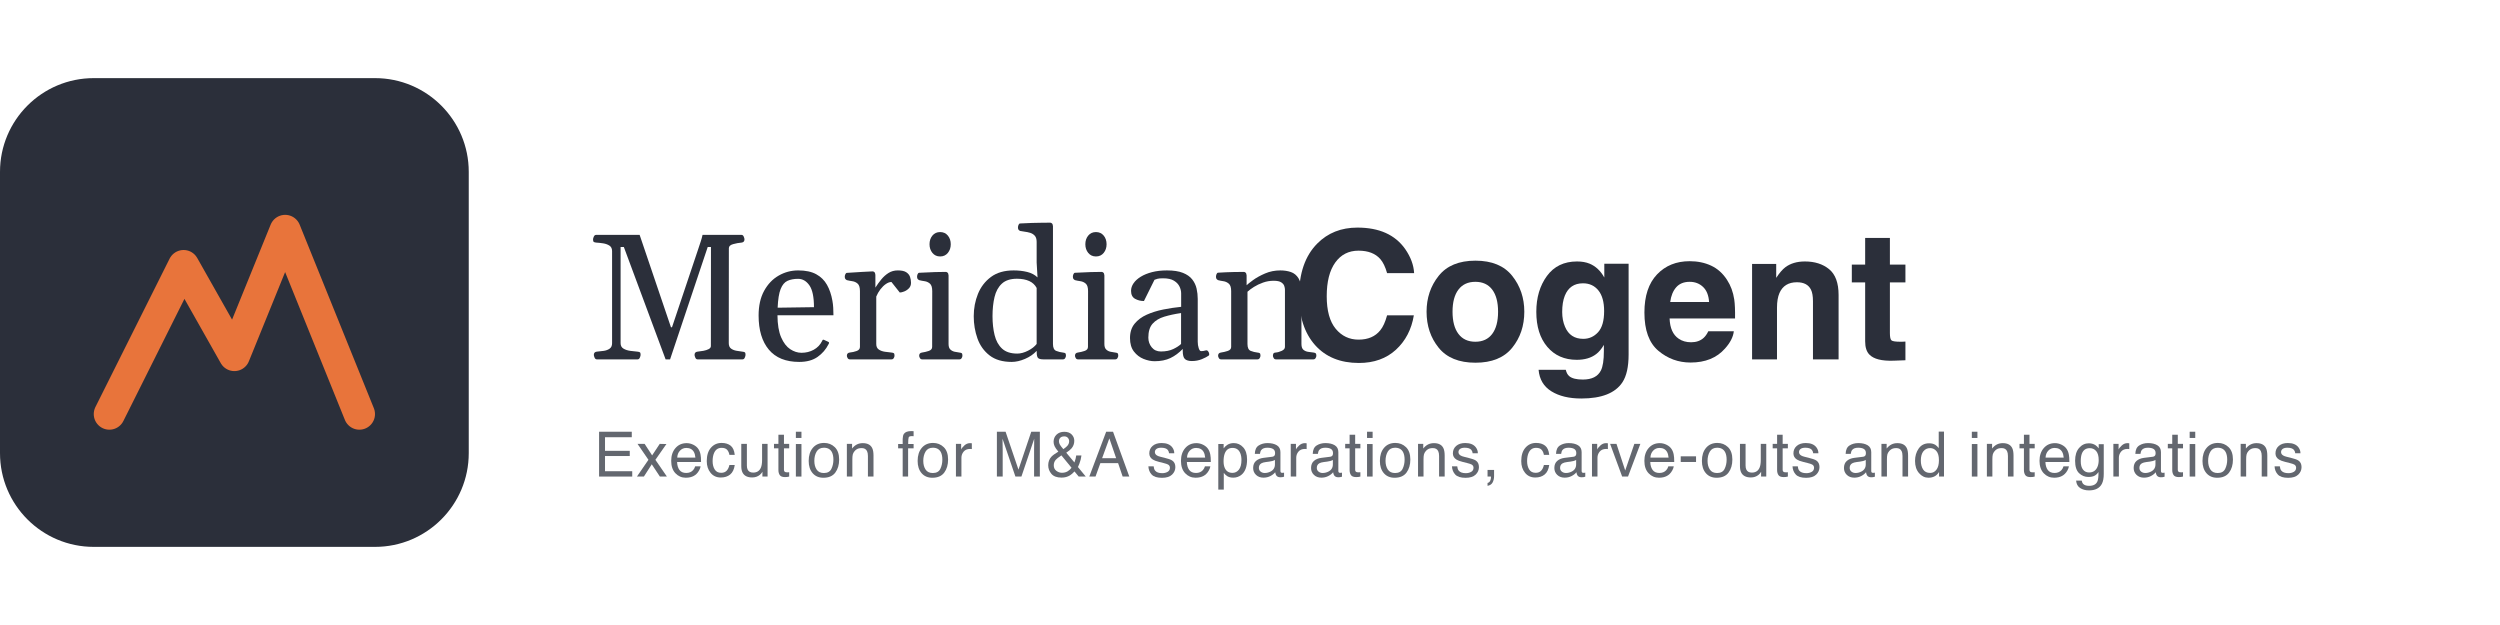
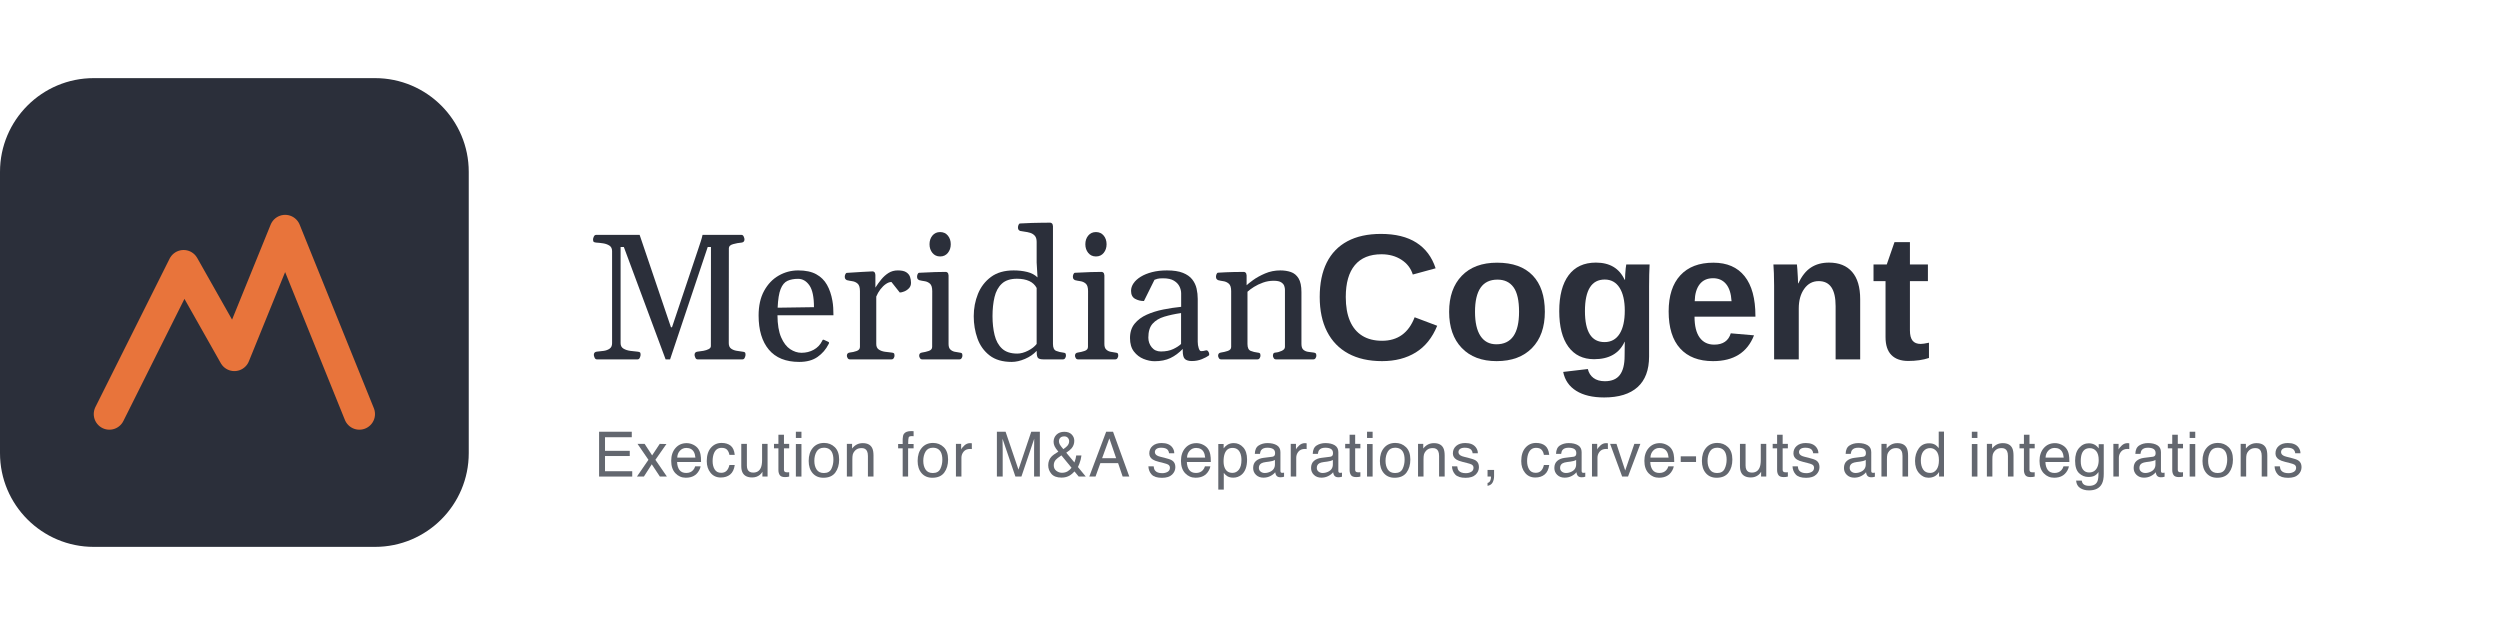
<svg xmlns="http://www.w3.org/2000/svg" width="640" height="160" viewBox="0 0 640 160" role="img" aria-label="MeridianCogent — Execution for M&amp;A separations, carve-outs and integrations">
  <rect x="0" y="20" width="120" height="120" rx="24" fill="#2B2F3A" />
  <path d="M 28 106 L 47 68 L 60 91 L 73 59 L 92 106" fill="none" stroke="#E8743B" stroke-width="8" stroke-linecap="round" stroke-linejoin="round" />
  <g fill="#2B2F3A" transform="translate(150 92) scale(0.02246094 -0.02246094)">
    <path transform="translate(0 0)" d="M124 0Q107 0 98.5 20Q90 40 90 51Q90 84 123 88Q163 91 203 97Q243 103 270.5 122.5Q298 142 298 184L298 1234Q298 1277 268 1296.5Q238 1316 196 1322.5Q154 1329 117 1331Q96 1333 88.5 1339.5Q81 1346 81 1368Q81 1379 89.5 1398.5Q98 1418 115 1419L612 1419L969 366L981 366L1276 1246Q1296 1306 1309 1345.5Q1322 1385 1329 1419L1773 1419Q1790 1419 1798.5 1399Q1807 1379 1807 1368Q1807 1335 1774 1331Q1726 1327 1677.5 1313.5Q1629 1300 1629 1267L1628 185Q1628 142 1654 123Q1680 104 1716.5 98Q1753 92 1783 88Q1804 86 1811.5 80Q1819 74 1819 51Q1819 40 1810.5 20Q1802 0 1785 0L1272 0Q1255 0 1246.5 20Q1238 40 1238 51Q1238 84 1271 88Q1303 91 1338.5 97.5Q1374 104 1399 117Q1424 130 1424 152L1425 1281L1388 1281L959 0L908 0L432 1281L395 1281L395 185Q395 142 428 122.5Q461 103 506 97Q551 91 587 88Q608 86 615.5 80Q623 74 623 51Q623 40 614.5 20Q606 0 589 0Z" />
    <path transform="translate(1899 0)" d="M532 -29Q303 -29 186 110.5Q69 250 69 500Q69 667 132 781.5Q195 896 298 955Q401 1014 520 1014Q646 1014 725.5 970.5Q805 927 848.5 849.5Q892 772 910 669Q917 631 919.5 589Q922 547 922 503L284 503Q285 345 326 251Q367 157 429.5 116Q492 75 558 75Q634 75 697 109.5Q760 144 792 208Q795 214 798 220Q801 226 811 224L861 201Q872 197 872 189Q872 185 870 180.5Q868 176 866 173Q822 85 741 28Q660 -29 532 -29ZM286 589L700 595Q700 769 648 843.5Q596 918 519 918Q448 918 398 895Q348 872 320 801.5Q292 731 286 589Z" />
    <path transform="translate(2889 0)" d="M119 0Q102 0 93.5 15Q85 30 85 41Q85 74 118 78Q159 82 196.5 95.5Q234 109 234 142L234 778Q234 840 208 863Q182 886 147 891Q112 896 85 903Q75 908 68 916Q61 924 61 943Q61 955 67.5 970Q74 985 85 986Q185 992 261 997Q337 1002 380 1003Q388 1003 398 995Q408 987 410 963L410 818Q441 867 477.5 911.5Q514 956 560 985Q606 1014 666 1014Q730 1014 762 993Q794 972 805 940Q816 908 816 873Q816 835 792.5 810.5Q769 786 738.5 774Q708 762 688 762L593 882Q563 882 529.5 859Q496 836 467 798Q438 760 420 716L420 175Q420 132 448.5 112.5Q477 93 517.5 87Q558 81 592 78Q613 76 620.5 70Q628 64 628 41Q628 30 619.5 15Q611 0 594 0Z" />
    <path transform="translate(3728 0)" d="M104 0Q87 0 78.5 15Q70 30 70 41Q70 74 103 78Q140 83 179 96Q218 109 218 142L219 778Q219 840 193 863Q167 886 132 891Q97 896 70 903Q60 908 53 916Q46 924 46 943Q46 955 52 970.5Q58 986 70 987Q170 993 251 995Q332 997 375 997Q383 997 393 989Q403 981 405 957L405 175Q405 132 425.5 112.5Q446 93 474.5 87Q503 81 527 78Q548 76 555.5 70Q563 64 563 41Q563 30 554.5 15Q546 0 529 0ZM309 1173Q254 1173 221 1213.5Q188 1254 188 1312Q188 1371 221 1411Q254 1451 309 1451Q364 1451 397 1411Q430 1371 430 1312Q430 1254 397 1213.5Q364 1173 309 1173Z" />
    <path transform="translate(4328 0)" d="M525 -29Q368 -29 272.5 45Q177 119 134.5 238Q92 357 92 492Q92 627 140 746Q188 865 288.5 939.5Q389 1014 547 1014Q629 1014 701 996.5Q773 979 819 934L809 1104L809 1339Q809 1386 787.5 1409.5Q766 1433 734.5 1442.5Q703 1452 671.5 1455.5Q640 1459 620 1464Q610 1469 603 1477Q596 1485 596 1504Q596 1516 602 1532Q608 1548 620 1549Q687 1553 755.5 1555Q824 1557 880.5 1557.5Q937 1558 965 1558Q973 1558 983 1550Q993 1542 995 1518L995 175Q995 111 1032.5 96.5Q1070 82 1107 78Q1128 76 1135.5 70Q1143 64 1143 41Q1143 30 1134.5 15Q1126 0 1109 0L885 0Q829 0 818.5 25Q808 50 809 97Q757 40 676.5 5.5Q596 -29 525 -29ZM588 66Q646 66 711 99Q776 132 809 176L809 814Q781 867 724 893Q667 919 584 919Q473 919 412.5 863Q352 807 329 710.5Q306 614 306 492Q306 373 330 276Q354 179 415 122.5Q476 66 588 66Z" />
    <path transform="translate(5504 0)" d="M104 0Q87 0 78.5 15Q70 30 70 41Q70 74 103 78Q140 83 179 96Q218 109 218 142L219 778Q219 840 193 863Q167 886 132 891Q97 896 70 903Q60 908 53 916Q46 924 46 943Q46 955 52 970.5Q58 986 70 987Q170 993 251 995Q332 997 375 997Q383 997 393 989Q403 981 405 957L405 175Q405 132 425.5 112.5Q446 93 474.5 87Q503 81 527 78Q548 76 555.5 70Q563 64 563 41Q563 30 554.5 15Q546 0 529 0ZM309 1173Q254 1173 221 1213.5Q188 1254 188 1312Q188 1371 221 1411Q254 1451 309 1451Q364 1451 397 1411Q430 1371 430 1312Q430 1254 397 1213.5Q364 1173 309 1173Z" />
    <path transform="translate(6104 0)" d="M97 243Q97 342 149.5 406.5Q202 471 288 509.5Q374 548 477 568.5Q580 589 680 599L680 753Q680 790 661.5 829.5Q643 869 598.5 896.5Q554 924 474 924Q431 924 410 918.5Q389 913 376 907L256 665Q200 665 154.5 690.5Q109 716 109 781Q109 826 137.5 867.5Q166 909 219.5 942Q273 975 348.5 994.5Q424 1014 518 1014Q631 1014 700.5 986Q770 958 806.5 911Q843 864 856 806.5Q869 749 869 689L869 201Q869 162 880 128Q891 94 907 94Q921 94 931.5 95.5Q942 97 960 102Q977 107 988.5 90.5Q1000 74 1000 59Q1000 48 994 43Q968 24 916 2.5Q864 -19 802 -19Q750 -19 724 3Q698 25 698 99L698 119Q633 51 557.5 15Q482 -21 377 -21Q317 -21 252 5Q187 31 142 89Q97 147 97 243ZM306 248Q306 185 344.5 137.5Q383 90 449 90Q532 90 590.5 118Q649 146 679 176L679 528Q571 512 487 486.5Q403 461 354.5 406.5Q306 352 306 248Z" />
    <path transform="translate(7136 0)" d="M103 0Q86 0 77.5 15Q69 30 69 41Q69 74 102 78Q139 83 178.5 96Q218 109 218 142L218 778Q218 840 191 863Q164 886 129 891Q94 896 69 903Q59 908 52 916Q45 924 45 943Q45 955 51 971Q57 987 69 988Q166 994 244.5 995.5Q323 997 364 997Q372 997 382 989Q392 981 394 957L394 845Q412 863 467.5 903.5Q523 944 604 979Q685 1014 779 1014Q844 1014 898.5 995.5Q953 977 986 923.5Q1019 870 1019 766L1019 175Q1019 127 1043 108Q1067 89 1099 85.5Q1131 82 1156 78Q1173 76 1181 69.5Q1189 63 1189 41Q1189 30 1180.5 15Q1172 0 1155 0L728 0Q711 0 702.5 15Q694 30 694 41Q694 57 700 67Q706 77 725 78Q757 80 794 97Q831 114 831 142L831 795Q831 812 823.5 836Q816 860 788.5 878Q761 896 702 896Q640 896 582 875.5Q524 855 478 826Q432 797 404 771L404 175Q404 111 441.5 96.5Q479 82 516 78Q537 76 544.5 70Q552 64 552 41Q552 30 543.5 15Q535 0 518 0Z" />
  </g>
-   <g fill="#2B2F3A" transform="translate(330.5 92) scale(0.02246094 -0.02246094)">
-     <path transform="translate(0 0)" d="M1196 110Q1031 -41 774 -41Q456 -41 274 163Q92 368 92 725Q92 1111 299 1320Q479 1502 757 1502Q1129 1502 1301 1258Q1396 1121 1403 983H1095Q1065 1089 1018 1143Q934 1239 769 1239Q601 1239 504.0 1103.5Q407 968 407 720Q407 472 509.5 348.5Q612 225 770 225Q932 225 1017 331Q1064 388 1095 502H1400Q1360 261 1196 110Z" />
-     <path transform="translate(1478.957 0)" d="M1042 952Q1180 779 1180 543Q1180 303 1042.0 132.5Q904 -38 623 -38Q342 -38 204.0 132.5Q66 303 66 543Q66 779 204.0 952.0Q342 1125 623 1125Q904 1125 1042 952ZM622 884Q497 884 429.5 795.5Q362 707 362 543Q362 379 429.5 290.0Q497 201 622 201Q747 201 814.0 290.0Q881 379 881 543Q881 707 814.0 795.5Q747 884 622 884Z" />
-     <path transform="translate(2729.739 0)" d="M441 -191Q487 -230 596 -230Q750 -230 802 -127Q836 -61 836 95V165Q795 95 748 60Q663 -5 527 -5Q317 -5 191.5 142.5Q66 290 66 542Q66 785 187.0 950.5Q308 1116 530 1116Q612 1116 673 1091Q777 1048 841 933V1090H1118V56Q1118 -155 1047 -262Q925 -446 579 -446Q370 -446 238.0 -364.0Q106 -282 92 -119H402Q414 -169 441 -191ZM393 372Q451 234 601 234Q701 234 770.0 309.5Q839 385 839 550Q839 705 773.5 786.0Q708 867 598 867Q448 867 391 726Q361 651 361 541Q361 446 393 372Z" />
-     <path transform="translate(3980.87 0)" d="M1066 320Q1055 223 965 123Q825 -36 573 -36Q365 -36 206.0 98.0Q47 232 47 534Q47 817 190.5 968.0Q334 1119 563 1119Q699 1119 808.0 1068.0Q917 1017 988 907Q1052 810 1071 682Q1082 607 1080 466H334Q340 302 437 236Q496 195 579 195Q667 195 722 245Q752 272 775 320ZM784 654Q777 767 715.5 825.5Q654 884 563 884Q464 884 409.5 822.0Q355 760 341 654Z" />
-     <path transform="translate(5120 0)" d="M646 879Q501 879 447 756Q419 691 419 590V0H135V1088H410V929Q465 1013 514 1050Q602 1116 737 1116Q906 1116 1013.5 1027.5Q1121 939 1121 734V0H829V663Q829 749 806 795Q764 879 646 879Z" />
-     <path transform="translate(6370.783 0)" d="M632 203V-10L497 -15Q295 -22 221 55Q173 104 173 206V877H21V1080H173V1384H455V1080H632V877H455V301Q455 234 472.0 217.5Q489 201 576 201Q589 201 603.5 201.5Q618 202 632 203Z" />
+   <g fill="#2B2F3A" transform="translate(335.96 92) scale(0.02246094 -0.02246094)">
+     <path transform="translate(0 0)" d="M795 212Q1063 212 1166 480L1423 383Q1340 179 1179.5 79.5Q1019 -20 795 -20Q569 -20 410.0 66.5Q251 153 167.5 317.0Q84 481 84 711Q84 943 164.0 1103.0Q244 1263 400.0 1346.5Q556 1430 782 1430Q1030 1430 1186.0 1330.5Q1342 1231 1405 1038L1145 967Q1112 1073 1015.5 1135.5Q919 1198 788 1198Q588 1198 484.5 1074.0Q381 950 381 711Q381 549 428.5 438.0Q476 327 568.5 269.5Q661 212 795 212Z" />
+     <path transform="translate(1479 0)" d="M1171 542Q1171 279 1025.0 129.5Q879 -20 621 -20Q368 -20 224.0 130.0Q80 280 80 542Q80 803 224.0 952.5Q368 1102 627 1102Q892 1102 1031.5 957.5Q1171 813 1171 542ZM877 542Q877 735 814.0 822.0Q751 909 631 909Q503 909 439.0 817.5Q375 726 375 542Q375 361 437.5 266.5Q500 172 618 172Q748 172 812.5 264.5Q877 357 877 542Z" />
+     <path transform="translate(2730 0)" d="M596 -434Q398 -434 277.5 -358.5Q157 -283 129 -143L410 -110Q425 -175 474.5 -212.0Q524 -249 604 -249Q721 -249 775.0 -177.0Q829 -105 829 37L831 201H829Q783 101 696.0 51.5Q609 2 481 2Q292 2 188.0 144.0Q84 286 84 550Q84 815 191.0 959.0Q298 1103 502 1103Q620 1103 701.5 1054.5Q783 1006 829 908H834Q834 932 836.0 968.0Q838 1004 841.5 1037.0Q845 1070 848 1082H1114Q1108 974 1108 832V33Q1108 -198 977.0 -316.0Q846 -434 596 -434ZM831 556Q831 723 771.5 816.5Q712 910 602 910Q490 910 433.5 820.0Q377 730 377 550Q377 374 432.5 285.5Q488 197 600 197Q712 197 771.5 290.5Q831 384 831 556Z" />
+     <path transform="translate(3981 0)" d="M375 487Q375 329 433.5 248.5Q492 168 600 168Q674 168 721.5 200.5Q769 233 788 297L1053 274Q938 -20 586 -20Q342 -20 211.0 124.5Q80 269 80 546Q80 814 213.0 958.0Q346 1102 590 1102Q823 1102 946.0 947.5Q1069 793 1069 495V487ZM797 663Q789 794 734.0 859.5Q679 925 586 925Q487 925 433.5 856.0Q380 787 377 663Z" />
+     <path transform="translate(5120 0)" d="M424 580V0H143V840Q143 927 140.5 982.5Q138 1038 135 1082H403Q405 1070 408.0 1025.5Q411 981 413.5 934.5Q416 888 416 867H420Q477 991 563.0 1047.0Q649 1103 768 1103Q940 1103 1032.0 997.0Q1124 891 1124 687V0H844V607Q844 750 796.0 821.0Q748 892 651 892Q549 892 486.5 804.5Q424 717 424 580Z" />
+     <path transform="translate(6371 0)" d="M657 16Q555 -18 420 -18Q296 -18 229.0 49.5Q162 117 162 254V892H25V1082H176L264 1336H440V1082H645V892H440V330Q440 251 470.0 213.5Q500 176 563 176Q593 176 657 190Z" />
  </g>
  <g fill="#63676F" transform="translate(152 122) scale(0.0078125 -0.0078125)">
    <path transform="translate(0 0)" d="M175 1469H1246V1289H369V843H1180V673H369V175H1261V0H175ZM718 1469Z" />
    <path transform="translate(1404 0)" d="M30 1071H263L509 694L758 1071L977 1066L616 549L993 0H763L497 402L239 0H11L388 549Z" />
    <path transform="translate(2466 0)" d="M962 903Q1016 822 1034 714Q1050 640 1050 478H265Q270 315 342.0 216.5Q414 118 565 118Q706 118 790 211Q838 265 858 336H1035Q1028 277 988.5 204.5Q949 132 900 86Q818 6 697 -22Q632 -38 550 -38Q350 -38 211.0 107.5Q72 253 72 515Q72 773 212.0 934.0Q352 1095 578 1095Q692 1095 799.0 1041.5Q906 988 962 903ZM865 621Q854 738 814 808Q740 938 567 938Q443 938 359.0 848.5Q275 759 270 621ZM561 1097Z" />
    <path transform="translate(3644 0)" d="M976 711H801Q785 810 728.0 875.5Q671 941 545 941Q373 941 299 773Q251 664 251 504Q251 343 319.0 233.0Q387 123 533 123Q645 123 710.5 191.5Q776 260 801 379H976Q946 166 826.0 67.5Q706 -31 519 -31Q309 -31 184.0 122.5Q59 276 59 506Q59 788 196.0 945.0Q333 1102 545 1102Q726 1102 839.5 1014.0Q953 926 976 711ZM517 1097Z" />
    <path transform="translate(4706 0)" d="M312 1071V360Q312 278 338 226Q386 130 517 130Q705 130 773 298Q810 388 810 545V1071H990V0H820L822 158Q787 97 735 55Q632 -29 485 -29Q256 -29 173 124Q128 206 128 343V1071ZM559 1097Z" />
    <path transform="translate(5883 0)" d="M168 1370H350V1071H521V924H350V225Q350 169 388 150Q409 139 458 139Q471 139 486.0 139.5Q501 140 521 142V0Q490 -9 456.5 -13.0Q423 -17 384 -17Q258 -17 213.0 47.5Q168 112 168 215V924H23V1071H168Z" />
    <path transform="translate(6491 0)" d="M132 1066H315V0H132ZM132 1469H315V1265H132Z" />
    <path transform="translate(6984 0)" d="M869 553Q869 703 821 797Q745 945 559 945Q394 945 319.0 819.0Q244 693 244 515Q244 344 319.0 230.0Q394 116 557 116Q736 116 802.5 251.5Q869 387 869 553ZM1057 558Q1057 299 931.0 130.0Q805 -39 540 -39Q319 -39 189.0 110.5Q59 260 59 512Q59 782 196.0 942.0Q333 1102 564 1102Q771 1102 914.0 964.0Q1057 826 1057 558ZM558 1097Z" />
    <path transform="translate(8162 0)" d="M132 1071H303V919Q379 1013 464.0 1054.0Q549 1095 653 1095Q881 1095 961 936Q1005 849 1005 687V0H822V675Q822 773 793 833Q745 933 619 933Q555 933 514 920Q440 898 384 832Q339 779 325.5 722.5Q312 666 312 561V0H132ZM555 1097Z" />
    <path transform="translate(9946 0)" d="M216 1398Q279 1490 459 1490Q476 1490 494.0 1489.0Q512 1488 535 1486V1322Q507 1324 494.5 1324.5Q482 1325 471 1325Q389 1325 373.0 1282.5Q357 1240 357 1066H535V924H355V0H177V924H28V1066H177V1234Q181 1346 216 1398Z" />
    <path transform="translate(10554 0)" d="M869 553Q869 703 821 797Q745 945 559 945Q394 945 319.0 819.0Q244 693 244 515Q244 344 319.0 230.0Q394 116 557 116Q736 116 802.5 251.5Q869 387 869 553ZM1057 558Q1057 299 931.0 130.0Q805 -39 540 -39Q319 -39 189.0 110.5Q59 260 59 512Q59 782 196.0 942.0Q333 1102 564 1102Q771 1102 914.0 964.0Q1057 826 1057 558ZM558 1097Z" />
    <path transform="translate(11731 0)" d="M137 1071H308V886Q329 940 411.0 1017.5Q493 1095 600 1095Q605 1095 617.0 1094.0Q629 1093 658 1090V900Q642 903 628.5 904.0Q615 905 599 905Q463 905 390.0 817.5Q317 730 317 616V0H137Z" />
    <path transform="translate(13059 0)" d="M151 1469H436L858 227L1277 1469H1559V0H1370V867Q1370 912 1372.0 1016.0Q1374 1120 1374 1239L955 0H758L336 1239V1194Q336 1140 338.5 1029.5Q341 919 341 867V0H151Z" />
    <path transform="translate(14803 0)" d="M716 1007Q775 1075 775 1158Q775 1223 732.0 1270.0Q689 1317 616 1317Q505 1317 462 1243Q440 1205 440 1160Q440 1099 473.5 1043.0Q507 987 585 898Q680 965 716 1007ZM853 289 521 694Q380 600 337 550Q271 475 271 367Q271 250 356.5 187.0Q442 124 539 124Q650 124 730.0 175.0Q810 226 853 289ZM265 1138Q265 1280 361.0 1373.5Q457 1467 618 1467Q771 1467 857.0 1380.0Q943 1293 943 1172Q943 1031 854 925Q802 863 680 782L948 462Q975 542 985.5 581.5Q996 621 1007 692H1178Q1161 551 1110.0 421.5Q1059 292 1059 317L1320 0H1088L950 168Q868 79 800 38Q681 -34 526 -34Q297 -34 193.0 89.5Q89 213 89 368Q89 535 190 647Q252 715 421 817Q328 924 296.5 997.0Q265 1070 265 1138Z" />
    <path transform="translate(16208 0)" d="M910 602 687 1251 450 602ZM583 1469H808L1341 0H1123L974 440H393L234 0H30Z" />
    <path transform="translate(18108 0)" d="M239 336Q247 246 284 198Q352 111 520 111Q620 111 696.0 154.5Q772 198 772 289Q772 358 711 394Q672 416 557 445L414 481Q277 515 212 557Q96 630 96 759Q96 911 205.5 1005.0Q315 1099 500 1099Q742 1099 849 957Q916 867 914 763H744Q739 824 701 874Q639 945 486 945Q384 945 331.5 906.0Q279 867 279 803Q279 733 348 691Q388 666 466 647L585 618Q779 571 845 527Q950 458 950 310Q950 167 841.5 63.0Q733 -41 511 -41Q272 -41 172.5 67.5Q73 176 66 336ZM505 1097Z" />
    <path transform="translate(19170 0)" d="M962 903Q1016 822 1034 714Q1050 640 1050 478H265Q270 315 342.0 216.5Q414 118 565 118Q706 118 790 211Q838 265 858 336H1035Q1028 277 988.5 204.5Q949 132 900 86Q818 6 697 -22Q632 -38 550 -38Q350 -38 211.0 107.5Q72 253 72 515Q72 773 212.0 934.0Q352 1095 578 1095Q692 1095 799.0 1041.5Q906 988 962 903ZM865 621Q854 738 814 808Q740 938 567 938Q443 938 359.0 848.5Q275 759 270 621ZM561 1097Z" />
    <path transform="translate(20347 0)" d="M877 542Q877 670 840 762Q770 939 584 939Q397 939 328 752Q291 652 291 498Q291 374 328 287Q398 121 584 121Q710 121 793.5 226.5Q877 332 877 542ZM118 1066H293V924Q347 997 411 1037Q502 1097 625 1097Q807 1097 934.0 957.5Q1061 818 1061 559Q1061 209 878 59Q762 -36 608 -36Q487 -36 405 17Q357 47 298 120V-427H118Z" />
    <path transform="translate(21525 0)" d="M462 117Q557 117 646 161Q796 234 796 400V545Q763 524 711.0 510.0Q659 496 609 490L500 476Q402 463 353 435Q270 388 270 285Q270 207 327.0 162.0Q384 117 462 117ZM706 649Q768 657 789 701Q801 725 801 770Q801 862 735.5 903.5Q670 945 548 945Q407 945 348 869Q315 827 305 744H137Q142 942 265.5 1019.5Q389 1097 552 1097Q741 1097 859 1025Q976 953 976 801V184Q976 156 987.5 139.0Q999 122 1036 122Q1048 122 1063.0 123.5Q1078 125 1095 128V-5Q1053 -17 1031.0 -20.0Q1009 -23 971 -23Q878 -23 836 43Q814 78 805 142Q750 70 647.0 17.0Q544 -36 420 -36Q271 -36 176.5 54.5Q82 145 82 281Q82 430 175.0 512.0Q268 594 419 613ZM557 1097Z" />
    <path transform="translate(22702 0)" d="M137 1071H308V886Q329 940 411.0 1017.5Q493 1095 600 1095Q605 1095 617.0 1094.0Q629 1093 658 1090V900Q642 903 628.5 904.0Q615 905 599 905Q463 905 390.0 817.5Q317 730 317 616V0H137Z" />
    <path transform="translate(23423 0)" d="M462 117Q557 117 646 161Q796 234 796 400V545Q763 524 711.0 510.0Q659 496 609 490L500 476Q402 463 353 435Q270 388 270 285Q270 207 327.0 162.0Q384 117 462 117ZM706 649Q768 657 789 701Q801 725 801 770Q801 862 735.5 903.5Q670 945 548 945Q407 945 348 869Q315 827 305 744H137Q142 942 265.5 1019.5Q389 1097 552 1097Q741 1097 859 1025Q976 953 976 801V184Q976 156 987.5 139.0Q999 122 1036 122Q1048 122 1063.0 123.5Q1078 125 1095 128V-5Q1053 -17 1031.0 -20.0Q1009 -23 971 -23Q878 -23 836 43Q814 78 805 142Q750 70 647.0 17.0Q544 -36 420 -36Q271 -36 176.5 54.5Q82 145 82 281Q82 430 175.0 512.0Q268 594 419 613ZM557 1097Z" />
    <path transform="translate(24600 0)" d="M168 1370H350V1071H521V924H350V225Q350 169 388 150Q409 139 458 139Q471 139 486.0 139.5Q501 140 521 142V0Q490 -9 456.5 -13.0Q423 -17 384 -17Q258 -17 213.0 47.5Q168 112 168 215V924H23V1071H168Z" />
    <path transform="translate(25207 0)" d="M132 1066H315V0H132ZM132 1469H315V1265H132Z" />
    <path transform="translate(25701 0)" d="M869 553Q869 703 821 797Q745 945 559 945Q394 945 319.0 819.0Q244 693 244 515Q244 344 319.0 230.0Q394 116 557 116Q736 116 802.5 251.5Q869 387 869 553ZM1057 558Q1057 299 931.0 130.0Q805 -39 540 -39Q319 -39 189.0 110.5Q59 260 59 512Q59 782 196.0 942.0Q333 1102 564 1102Q771 1102 914.0 964.0Q1057 826 1057 558ZM558 1097Z" />
    <path transform="translate(26878 0)" d="M132 1071H303V919Q379 1013 464.0 1054.0Q549 1095 653 1095Q881 1095 961 936Q1005 849 1005 687V0H822V675Q822 773 793 833Q745 933 619 933Q555 933 514 920Q440 898 384 832Q339 779 325.5 722.5Q312 666 312 561V0H132ZM555 1097Z" />
    <path transform="translate(28056 0)" d="M239 336Q247 246 284 198Q352 111 520 111Q620 111 696.0 154.5Q772 198 772 289Q772 358 711 394Q672 416 557 445L414 481Q277 515 212 557Q96 630 96 759Q96 911 205.5 1005.0Q315 1099 500 1099Q742 1099 849 957Q916 867 914 763H744Q739 824 701 874Q639 945 486 945Q384 945 331.5 906.0Q279 867 279 803Q279 733 348 691Q388 666 466 647L585 618Q779 571 845 527Q950 458 950 310Q950 167 841.5 63.0Q733 -41 511 -41Q272 -41 172.5 67.5Q73 176 66 336ZM505 1097Z" />
    <path transform="translate(29118 0)" d="M170 -209Q239 -197 267 -112Q282 -67 282 -25Q282 -18 281.5 -12.5Q281 -7 279 0H170V218H384V16Q384 -103 336.0 -193.0Q288 -283 170 -304Z" />
    <path transform="translate(30333 0)" d="M976 711H801Q785 810 728.0 875.5Q671 941 545 941Q373 941 299 773Q251 664 251 504Q251 343 319.0 233.0Q387 123 533 123Q645 123 710.5 191.5Q776 260 801 379H976Q946 166 826.0 67.5Q706 -31 519 -31Q309 -31 184.0 122.5Q59 276 59 506Q59 788 196.0 945.0Q333 1102 545 1102Q726 1102 839.5 1014.0Q953 926 976 711ZM517 1097Z" />
    <path transform="translate(31395 0)" d="M462 117Q557 117 646 161Q796 234 796 400V545Q763 524 711.0 510.0Q659 496 609 490L500 476Q402 463 353 435Q270 388 270 285Q270 207 327.0 162.0Q384 117 462 117ZM706 649Q768 657 789 701Q801 725 801 770Q801 862 735.5 903.5Q670 945 548 945Q407 945 348 869Q315 827 305 744H137Q142 942 265.5 1019.5Q389 1097 552 1097Q741 1097 859 1025Q976 953 976 801V184Q976 156 987.5 139.0Q999 122 1036 122Q1048 122 1063.0 123.5Q1078 125 1095 128V-5Q1053 -17 1031.0 -20.0Q1009 -23 971 -23Q878 -23 836 43Q814 78 805 142Q750 70 647.0 17.0Q544 -36 420 -36Q271 -36 176.5 54.5Q82 145 82 281Q82 430 175.0 512.0Q268 594 419 613ZM557 1097Z" />
    <path transform="translate(32573 0)" d="M137 1071H308V886Q329 940 411.0 1017.5Q493 1095 600 1095Q605 1095 617.0 1094.0Q629 1093 658 1090V900Q642 903 628.5 904.0Q615 905 599 905Q463 905 390.0 817.5Q317 730 317 616V0H137Z" />
    <path transform="translate(33293 0)" d="M220 1071 506 199 805 1071H1002L598 0H406L11 1071Z" />
    <path transform="translate(34355 0)" d="M962 903Q1016 822 1034 714Q1050 640 1050 478H265Q270 315 342.0 216.5Q414 118 565 118Q706 118 790 211Q838 265 858 336H1035Q1028 277 988.5 204.5Q949 132 900 86Q818 6 697 -22Q632 -38 550 -38Q350 -38 211.0 107.5Q72 253 72 515Q72 773 212.0 934.0Q352 1095 578 1095Q692 1095 799.0 1041.5Q906 988 962 903ZM865 621Q854 738 814 808Q740 938 567 938Q443 938 359.0 848.5Q275 759 270 621ZM561 1097Z" />
    <path transform="translate(35533 0)" d="M85 663H587V478H85Z" />
    <path transform="translate(36253 0)" d="M869 553Q869 703 821 797Q745 945 559 945Q394 945 319.0 819.0Q244 693 244 515Q244 344 319.0 230.0Q394 116 557 116Q736 116 802.5 251.5Q869 387 869 553ZM1057 558Q1057 299 931.0 130.0Q805 -39 540 -39Q319 -39 189.0 110.5Q59 260 59 512Q59 782 196.0 942.0Q333 1102 564 1102Q771 1102 914.0 964.0Q1057 826 1057 558ZM558 1097Z" />
    <path transform="translate(37431 0)" d="M312 1071V360Q312 278 338 226Q386 130 517 130Q705 130 773 298Q810 388 810 545V1071H990V0H820L822 158Q787 97 735 55Q632 -29 485 -29Q256 -29 173 124Q128 206 128 343V1071ZM559 1097Z" />
    <path transform="translate(38608 0)" d="M168 1370H350V1071H521V924H350V225Q350 169 388 150Q409 139 458 139Q471 139 486.0 139.5Q501 140 521 142V0Q490 -9 456.5 -13.0Q423 -17 384 -17Q258 -17 213.0 47.5Q168 112 168 215V924H23V1071H168Z" />
    <path transform="translate(39215 0)" d="M239 336Q247 246 284 198Q352 111 520 111Q620 111 696.0 154.5Q772 198 772 289Q772 358 711 394Q672 416 557 445L414 481Q277 515 212 557Q96 630 96 759Q96 911 205.5 1005.0Q315 1099 500 1099Q742 1099 849 957Q916 867 914 763H744Q739 824 701 874Q639 945 486 945Q384 945 331.5 906.0Q279 867 279 803Q279 733 348 691Q388 666 466 647L585 618Q779 571 845 527Q950 458 950 310Q950 167 841.5 63.0Q733 -41 511 -41Q272 -41 172.5 67.5Q73 176 66 336ZM505 1097Z" />
    <path transform="translate(40885 0)" d="M462 117Q557 117 646 161Q796 234 796 400V545Q763 524 711.0 510.0Q659 496 609 490L500 476Q402 463 353 435Q270 388 270 285Q270 207 327.0 162.0Q384 117 462 117ZM706 649Q768 657 789 701Q801 725 801 770Q801 862 735.5 903.5Q670 945 548 945Q407 945 348 869Q315 827 305 744H137Q142 942 265.5 1019.5Q389 1097 552 1097Q741 1097 859 1025Q976 953 976 801V184Q976 156 987.5 139.0Q999 122 1036 122Q1048 122 1063.0 123.5Q1078 125 1095 128V-5Q1053 -17 1031.0 -20.0Q1009 -23 971 -23Q878 -23 836 43Q814 78 805 142Q750 70 647.0 17.0Q544 -36 420 -36Q271 -36 176.5 54.5Q82 145 82 281Q82 430 175.0 512.0Q268 594 419 613ZM557 1097Z" />
    <path transform="translate(42063 0)" d="M132 1071H303V919Q379 1013 464.0 1054.0Q549 1095 653 1095Q881 1095 961 936Q1005 849 1005 687V0H822V675Q822 773 793 833Q745 933 619 933Q555 933 514 920Q440 898 384 832Q339 779 325.5 722.5Q312 666 312 561V0H132ZM555 1097Z" />
    <path transform="translate(43240 0)" d="M553 119Q678 119 758.5 226.5Q839 334 839 535Q839 738 756.0 835.5Q673 933 551 933Q415 933 330.5 829.0Q246 725 246 523Q246 351 319.0 235.0Q392 119 553 119ZM723 1038Q771 1008 832 933V1474H1005V0H843V149Q780 50 694.0 6.0Q608 -38 497 -38Q318 -38 187.0 112.5Q56 263 56 513Q56 747 175.5 918.5Q295 1090 517 1090Q640 1090 723 1038Z" />
    <path transform="translate(45025 0)" d="M132 1066H315V0H132ZM132 1469H315V1265H132Z" />
    <path transform="translate(45518 0)" d="M132 1071H303V919Q379 1013 464.0 1054.0Q549 1095 653 1095Q881 1095 961 936Q1005 849 1005 687V0H822V675Q822 773 793 833Q745 933 619 933Q555 933 514 920Q440 898 384 832Q339 779 325.5 722.5Q312 666 312 561V0H132ZM555 1097Z" />
    <path transform="translate(46696 0)" d="M168 1370H350V1071H521V924H350V225Q350 169 388 150Q409 139 458 139Q471 139 486.0 139.5Q501 140 521 142V0Q490 -9 456.5 -13.0Q423 -17 384 -17Q258 -17 213.0 47.5Q168 112 168 215V924H23V1071H168Z" />
    <path transform="translate(47303 0)" d="M962 903Q1016 822 1034 714Q1050 640 1050 478H265Q270 315 342.0 216.5Q414 118 565 118Q706 118 790 211Q838 265 858 336H1035Q1028 277 988.5 204.5Q949 132 900 86Q818 6 697 -22Q632 -38 550 -38Q350 -38 211.0 107.5Q72 253 72 515Q72 773 212.0 934.0Q352 1095 578 1095Q692 1095 799.0 1041.5Q906 988 962 903ZM865 621Q854 738 814 808Q740 938 567 938Q443 938 359.0 848.5Q275 759 270 621ZM561 1097Z" />
    <path transform="translate(48480 0)" d="M730 1028Q781 993 834 926V1061H1000V87Q1000 -117 940 -235Q828 -453 517 -453Q344 -453 226.0 -375.5Q108 -298 94 -133H277Q290 -205 329 -244Q390 -304 521 -304Q728 -304 792 -158Q830 -72 827 149Q773 67 697.0 27.0Q621 -13 496 -13Q322 -13 191.5 110.5Q61 234 61 519Q61 788 192.5 939.0Q324 1090 510 1090Q636 1090 730 1028ZM543 931Q353 931 283 753Q246 658 246 504Q246 323 319.5 228.5Q393 134 517 134Q711 134 790 309Q834 408 834 540Q834 739 752.0 835.0Q670 931 543 931ZM531 1097Z" />
    <path transform="translate(49658 0)" d="M137 1071H308V886Q329 940 411.0 1017.5Q493 1095 600 1095Q605 1095 617.0 1094.0Q629 1093 658 1090V900Q642 903 628.5 904.0Q615 905 599 905Q463 905 390.0 817.5Q317 730 317 616V0H137Z" />
    <path transform="translate(50378 0)" d="M462 117Q557 117 646 161Q796 234 796 400V545Q763 524 711.0 510.0Q659 496 609 490L500 476Q402 463 353 435Q270 388 270 285Q270 207 327.0 162.0Q384 117 462 117ZM706 649Q768 657 789 701Q801 725 801 770Q801 862 735.5 903.5Q670 945 548 945Q407 945 348 869Q315 827 305 744H137Q142 942 265.5 1019.5Q389 1097 552 1097Q741 1097 859 1025Q976 953 976 801V184Q976 156 987.5 139.0Q999 122 1036 122Q1048 122 1063.0 123.5Q1078 125 1095 128V-5Q1053 -17 1031.0 -20.0Q1009 -23 971 -23Q878 -23 836 43Q814 78 805 142Q750 70 647.0 17.0Q544 -36 420 -36Q271 -36 176.5 54.5Q82 145 82 281Q82 430 175.0 512.0Q268 594 419 613ZM557 1097Z" />
    <path transform="translate(51556 0)" d="M168 1370H350V1071H521V924H350V225Q350 169 388 150Q409 139 458 139Q471 139 486.0 139.5Q501 140 521 142V0Q490 -9 456.5 -13.0Q423 -17 384 -17Q258 -17 213.0 47.5Q168 112 168 215V924H23V1071H168Z" />
    <path transform="translate(52163 0)" d="M132 1066H315V0H132ZM132 1469H315V1265H132Z" />
    <path transform="translate(52656 0)" d="M869 553Q869 703 821 797Q745 945 559 945Q394 945 319.0 819.0Q244 693 244 515Q244 344 319.0 230.0Q394 116 557 116Q736 116 802.5 251.5Q869 387 869 553ZM1057 558Q1057 299 931.0 130.0Q805 -39 540 -39Q319 -39 189.0 110.5Q59 260 59 512Q59 782 196.0 942.0Q333 1102 564 1102Q771 1102 914.0 964.0Q1057 826 1057 558ZM558 1097Z" />
    <path transform="translate(53834 0)" d="M132 1071H303V919Q379 1013 464.0 1054.0Q549 1095 653 1095Q881 1095 961 936Q1005 849 1005 687V0H822V675Q822 773 793 833Q745 933 619 933Q555 933 514 920Q440 898 384 832Q339 779 325.5 722.5Q312 666 312 561V0H132ZM555 1097Z" />
    <path transform="translate(55011 0)" d="M239 336Q247 246 284 198Q352 111 520 111Q620 111 696.0 154.5Q772 198 772 289Q772 358 711 394Q672 416 557 445L414 481Q277 515 212 557Q96 630 96 759Q96 911 205.5 1005.0Q315 1099 500 1099Q742 1099 849 957Q916 867 914 763H744Q739 824 701 874Q639 945 486 945Q384 945 331.5 906.0Q279 867 279 803Q279 733 348 691Q388 666 466 647L585 618Q779 571 845 527Q950 458 950 310Q950 167 841.5 63.0Q733 -41 511 -41Q272 -41 172.5 67.5Q73 176 66 336ZM505 1097Z" />
  </g>
</svg>
